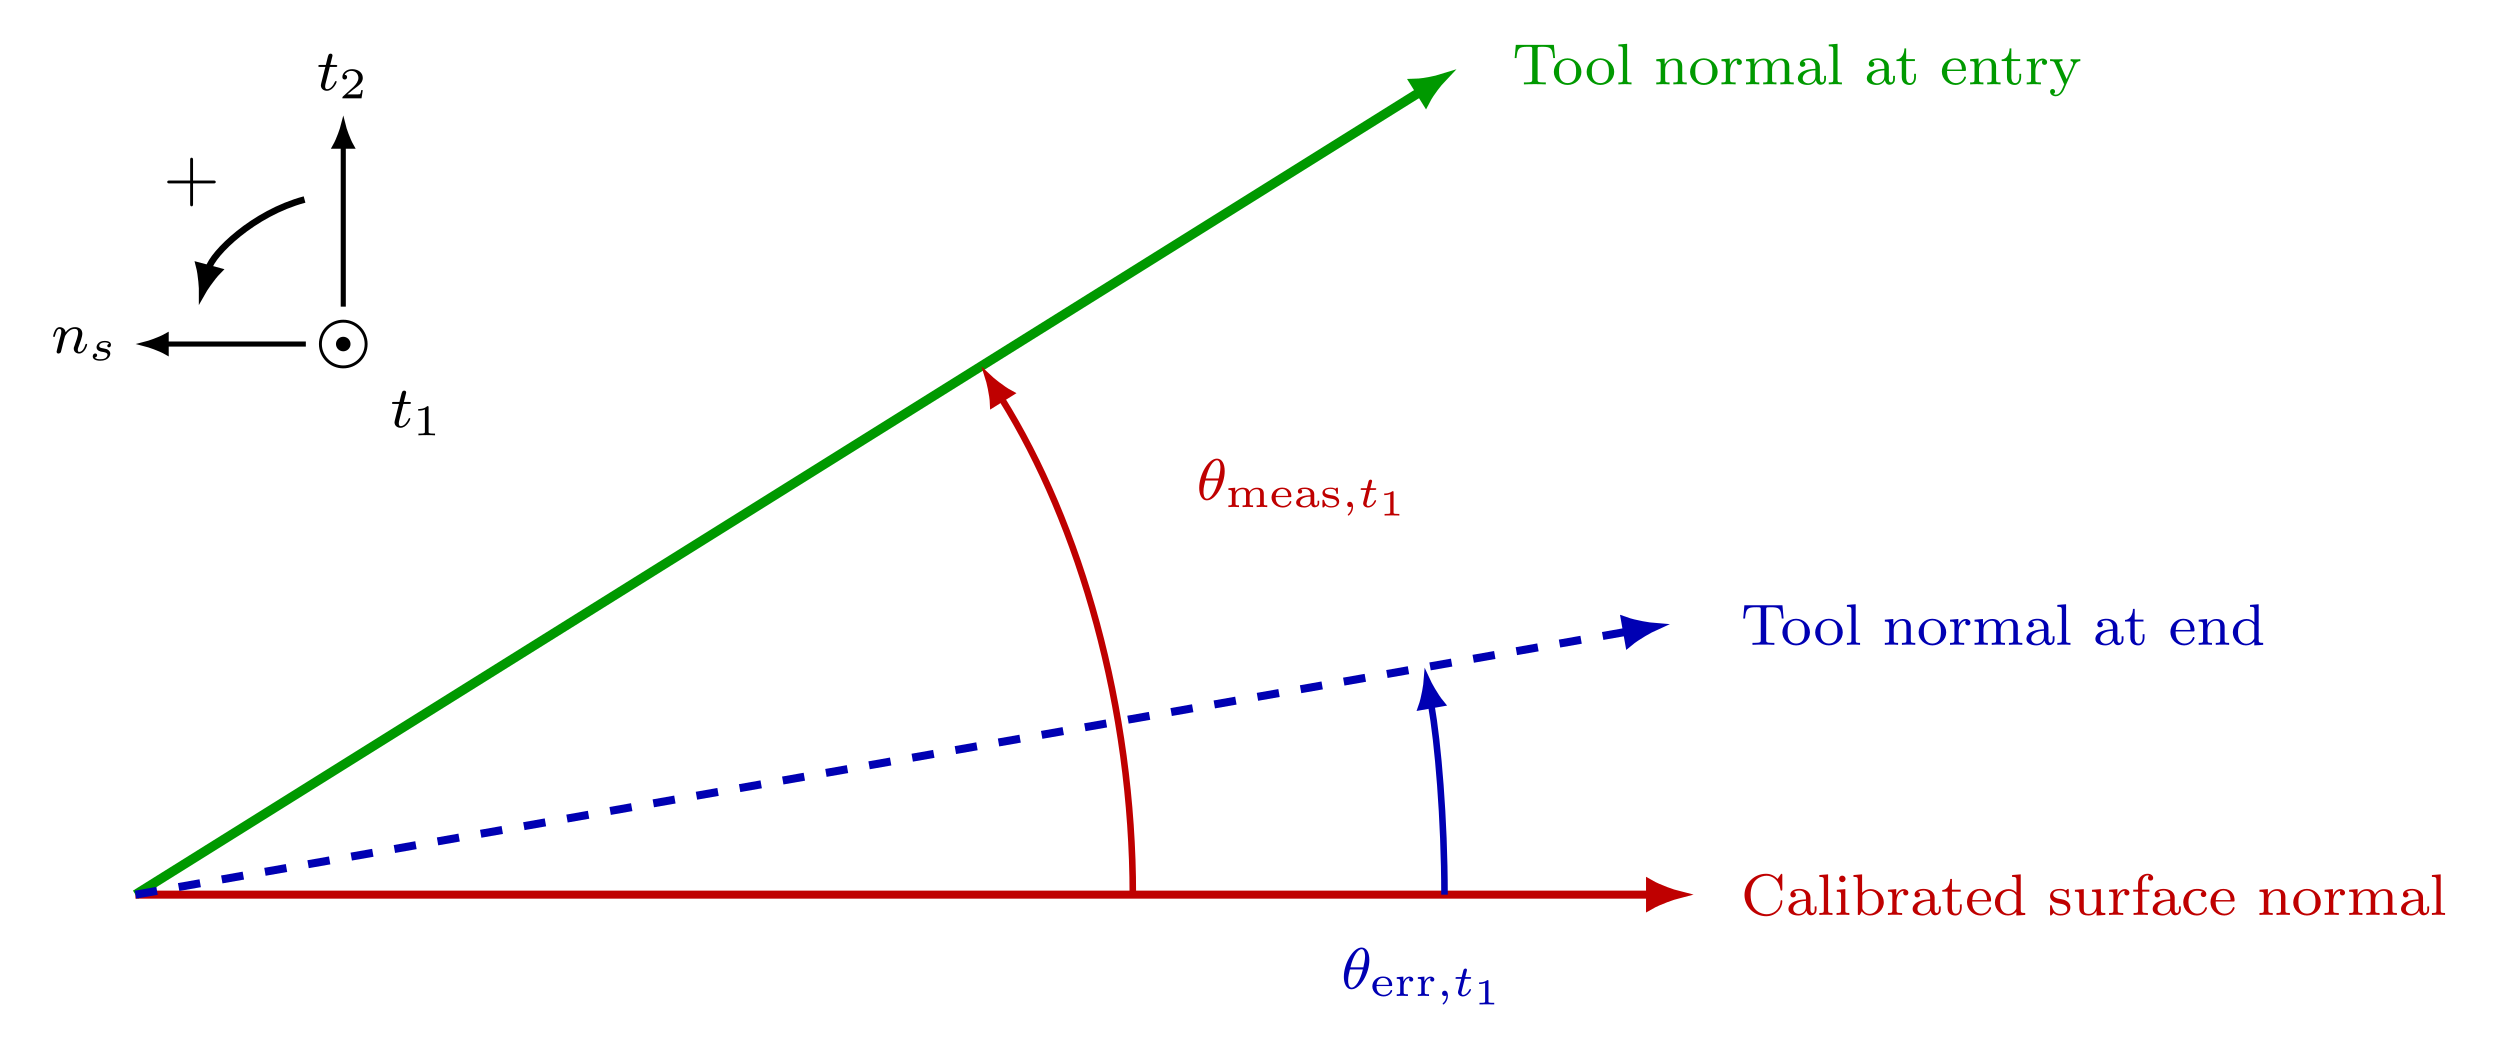
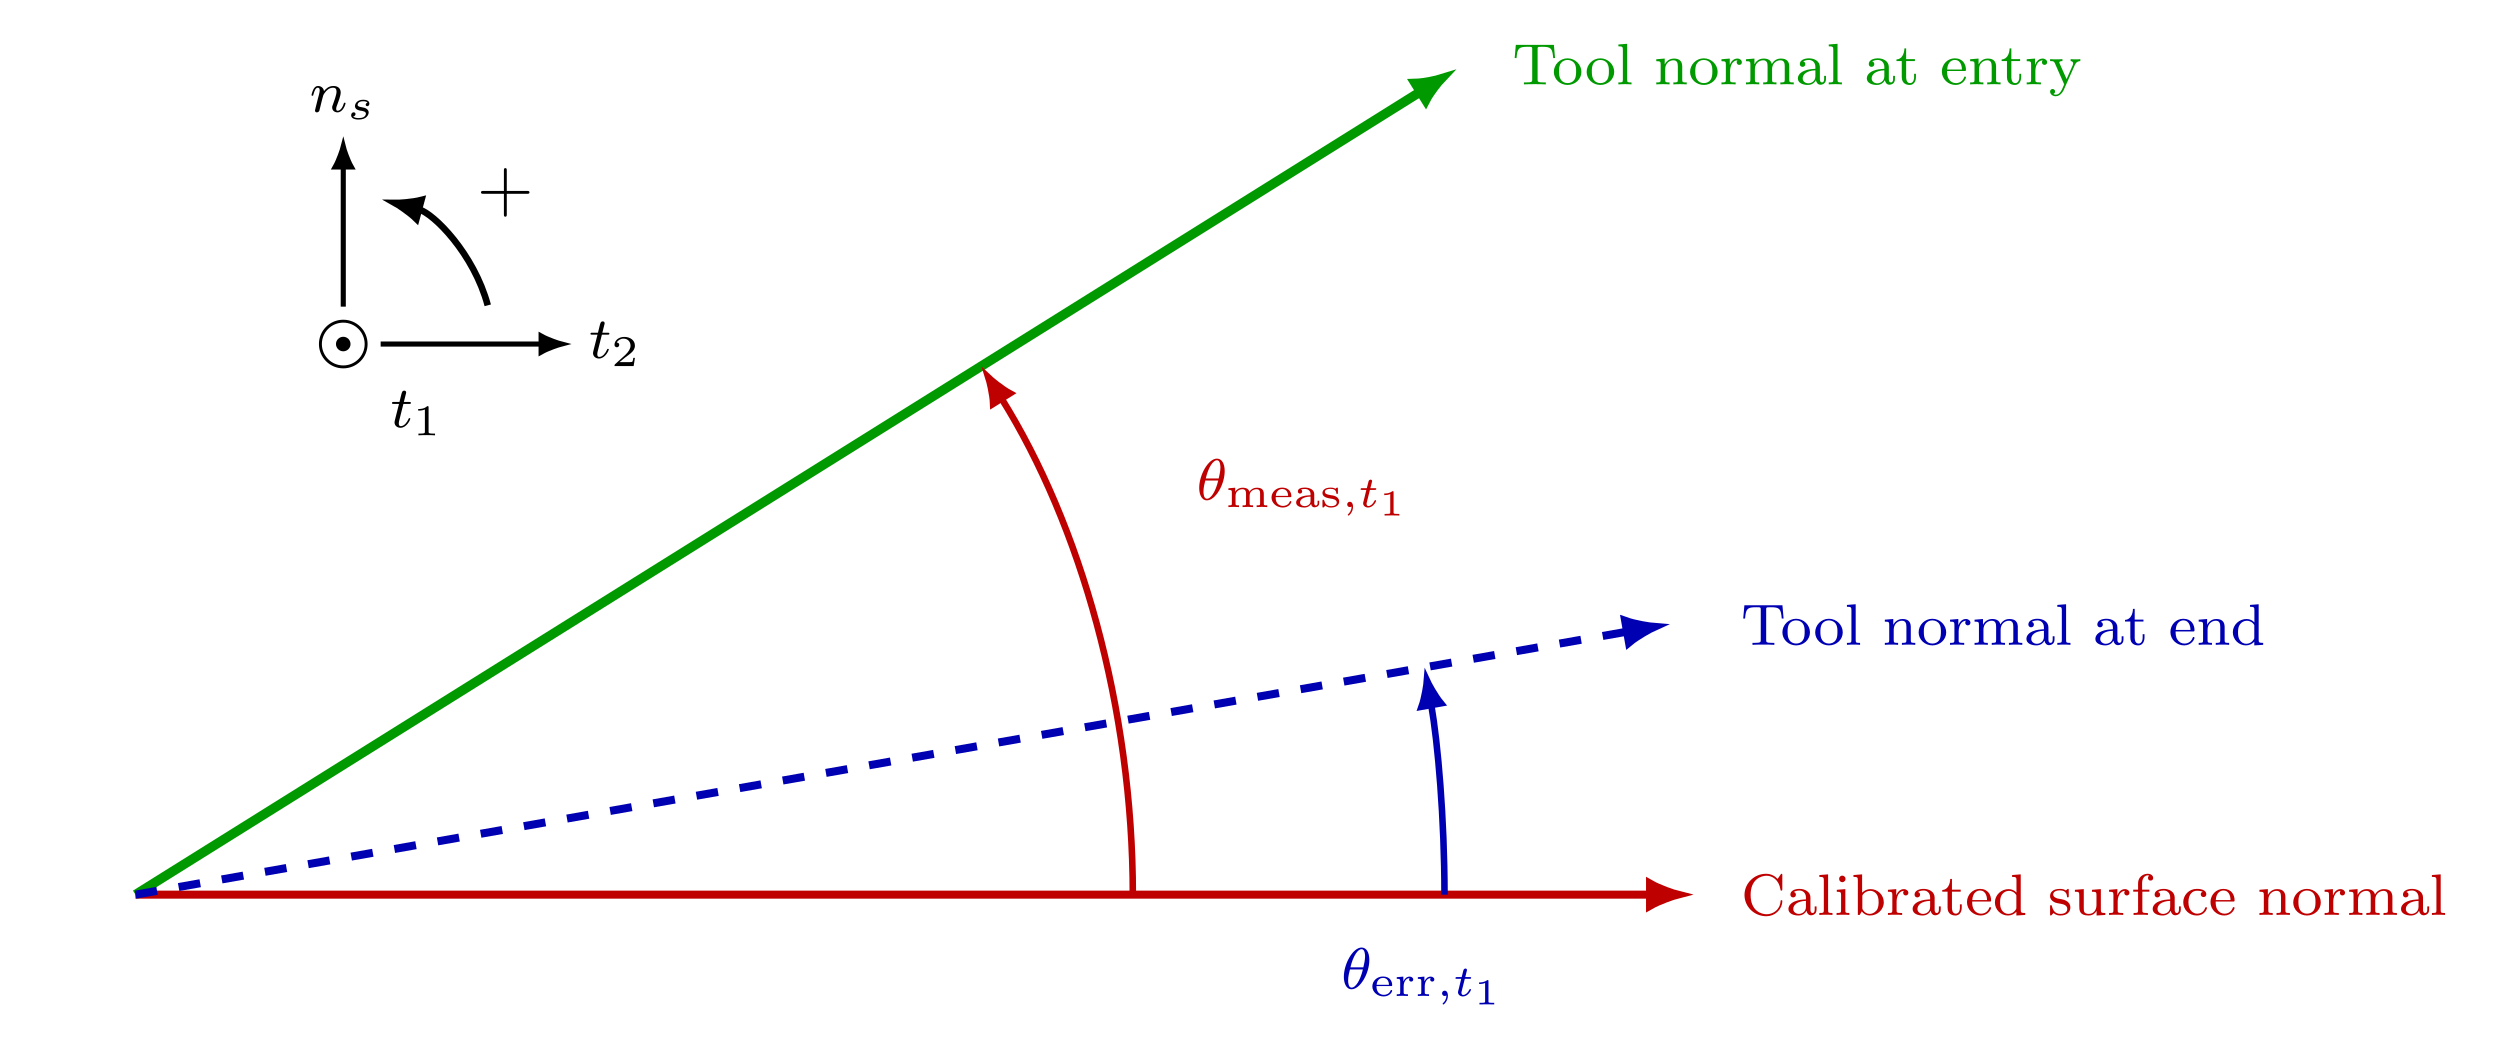
<svg xmlns="http://www.w3.org/2000/svg" xmlns:xlink="http://www.w3.org/1999/xlink" width="338.746" height="143.02" viewBox="0 0 338.746 143.02">
  <defs>
    <g>
      <g id="glyph-0-0">
        <path d="M 5.609 -5.359 L 0.453 -5.359 L 0.297 -3.562 L 0.547 -3.562 C 0.656 -4.891 0.844 -5.094 2.047 -5.094 C 2.203 -5.094 2.453 -5.094 2.516 -5.078 C 2.656 -5.047 2.672 -4.969 2.672 -4.766 L 2.672 -0.656 C 2.672 -0.375 2.672 -0.266 1.844 -0.266 L 1.547 -0.266 L 1.547 0 C 1.844 -0.031 2.688 -0.031 3.031 -0.031 C 3.375 -0.031 4.234 -0.031 4.516 0 L 4.516 -0.266 L 4.219 -0.266 C 3.406 -0.266 3.406 -0.375 3.406 -0.656 L 3.406 -4.766 C 3.406 -4.953 3.406 -5.047 3.562 -5.078 C 3.641 -5.094 3.859 -5.094 4.016 -5.094 C 5.234 -5.094 5.406 -4.891 5.516 -3.562 L 5.766 -3.562 Z M 5.609 -5.359 " />
      </g>
      <g id="glyph-0-1">
        <path d="M 3.969 -1.688 C 3.969 -2.672 3.141 -3.531 2.094 -3.531 C 1.047 -3.531 0.234 -2.672 0.234 -1.688 C 0.234 -0.703 1.078 0.078 2.094 0.078 C 3.125 0.078 3.969 -0.703 3.969 -1.688 Z M 2.094 -0.172 C 1.672 -0.172 1.344 -0.375 1.172 -0.656 C 0.969 -0.969 0.938 -1.359 0.938 -1.766 C 0.938 -2.062 0.938 -2.531 1.188 -2.875 C 1.391 -3.156 1.734 -3.312 2.094 -3.312 C 2.516 -3.312 2.859 -3.109 3.031 -2.844 C 3.25 -2.5 3.25 -2.078 3.25 -1.766 C 3.25 -1.391 3.234 -0.953 3.016 -0.625 C 2.797 -0.312 2.453 -0.172 2.094 -0.172 Z M 2.094 -0.172 " />
      </g>
      <g id="glyph-0-2">
        <path d="M 1.516 -5.5 L 0.328 -5.406 L 0.328 -5.156 C 0.875 -5.156 0.938 -5.094 0.938 -4.703 L 0.938 -0.625 C 0.938 -0.266 0.844 -0.266 0.328 -0.266 L 0.328 0 C 0.641 -0.031 1.078 -0.031 1.219 -0.031 C 1.375 -0.031 1.812 -0.031 2.109 0 L 2.109 -0.266 C 1.609 -0.266 1.516 -0.266 1.516 -0.625 Z M 1.516 -5.5 " />
      </g>
      <g id="glyph-0-3">
        <path d="M 3.844 -2.406 C 3.844 -3.062 3.547 -3.5 2.719 -3.5 C 1.938 -3.5 1.578 -2.922 1.484 -2.734 L 1.469 -2.734 L 1.469 -3.5 L 0.328 -3.406 L 0.328 -3.141 C 0.859 -3.141 0.922 -3.094 0.922 -2.703 L 0.922 -0.625 C 0.922 -0.266 0.828 -0.266 0.328 -0.266 L 0.328 0 C 0.672 -0.031 1.016 -0.031 1.234 -0.031 C 1.453 -0.031 1.797 -0.031 2.125 0 L 2.125 -0.266 C 1.625 -0.266 1.531 -0.266 1.531 -0.625 L 1.531 -2.047 C 1.531 -2.891 2.156 -3.266 2.641 -3.266 C 3.125 -3.266 3.25 -2.938 3.25 -2.438 L 3.25 -0.625 C 3.25 -0.266 3.156 -0.266 2.641 -0.266 L 2.641 0 C 2.984 -0.031 3.328 -0.031 3.547 -0.031 C 3.781 -0.031 4.109 -0.031 4.453 0 L 4.453 -0.266 C 3.938 -0.266 3.844 -0.266 3.844 -0.625 Z M 3.844 -2.406 " />
      </g>
      <g id="glyph-0-4">
        <path d="M 1.453 -1.812 C 1.453 -2.406 1.703 -3.25 2.469 -3.266 C 2.422 -3.234 2.344 -3.172 2.344 -3 C 2.344 -2.75 2.531 -2.641 2.688 -2.641 C 2.875 -2.641 3.047 -2.766 3.047 -3 C 3.047 -3.266 2.781 -3.5 2.438 -3.5 C 1.922 -3.5 1.578 -3.109 1.406 -2.656 L 1.406 -3.5 L 0.281 -3.406 L 0.281 -3.141 C 0.812 -3.141 0.875 -3.094 0.875 -2.703 L 0.875 -0.625 C 0.875 -0.266 0.781 -0.266 0.281 -0.266 L 0.281 0 C 0.594 -0.031 1.016 -0.031 1.219 -0.031 C 1.672 -0.031 1.688 -0.031 2.203 0 L 2.203 -0.266 L 2.047 -0.266 C 1.469 -0.266 1.453 -0.344 1.453 -0.641 Z M 1.453 -1.812 " />
      </g>
      <g id="glyph-0-5">
        <path d="M 6.188 -2.406 C 6.188 -3.047 5.906 -3.5 5.047 -3.5 C 4.312 -3.5 3.953 -3 3.828 -2.766 C 3.688 -3.328 3.234 -3.5 2.719 -3.5 C 1.953 -3.5 1.578 -2.953 1.484 -2.734 L 1.469 -2.734 L 1.469 -3.5 L 0.328 -3.406 L 0.328 -3.141 C 0.859 -3.141 0.922 -3.094 0.922 -2.703 L 0.922 -0.625 C 0.922 -0.266 0.828 -0.266 0.328 -0.266 L 0.328 0 C 0.672 -0.031 1.016 -0.031 1.234 -0.031 C 1.453 -0.031 1.797 -0.031 2.125 0 L 2.125 -0.266 C 1.625 -0.266 1.531 -0.266 1.531 -0.625 L 1.531 -2.047 C 1.531 -2.891 2.156 -3.266 2.656 -3.266 C 3.172 -3.266 3.25 -2.875 3.25 -2.438 L 3.25 -0.625 C 3.25 -0.266 3.156 -0.266 2.656 -0.266 L 2.656 0 C 3 -0.031 3.344 -0.031 3.562 -0.031 C 3.781 -0.031 4.125 -0.031 4.453 0 L 4.453 -0.266 C 3.953 -0.266 3.859 -0.266 3.859 -0.625 L 3.859 -2.047 C 3.859 -2.891 4.484 -3.266 4.984 -3.266 C 5.5 -3.266 5.578 -2.875 5.578 -2.438 L 5.578 -0.625 C 5.578 -0.266 5.484 -0.266 4.984 -0.266 L 4.984 0 C 5.328 -0.031 5.672 -0.031 5.891 -0.031 C 6.109 -0.031 6.453 -0.031 6.797 0 L 6.797 -0.266 C 6.281 -0.266 6.188 -0.266 6.188 -0.625 Z M 6.188 -2.406 " />
      </g>
      <g id="glyph-0-6">
        <path d="M 3.328 -2.359 C 3.328 -3.141 2.578 -3.531 1.859 -3.531 C 1.203 -3.531 0.609 -3.281 0.609 -2.75 C 0.609 -2.516 0.781 -2.375 0.984 -2.375 C 1.203 -2.375 1.359 -2.531 1.359 -2.75 C 1.359 -2.938 1.234 -3.078 1.062 -3.109 C 1.359 -3.312 1.781 -3.312 1.844 -3.312 C 2.281 -3.312 2.719 -3 2.719 -2.359 L 2.719 -2.109 C 2.266 -2.078 1.734 -2.062 1.188 -1.828 C 0.484 -1.531 0.344 -1.062 0.344 -0.812 C 0.344 -0.125 1.156 0.078 1.688 0.078 C 2.281 0.078 2.625 -0.25 2.797 -0.562 C 2.844 -0.266 3.047 0.047 3.406 0.047 C 3.484 0.047 4.156 0.016 4.156 -0.719 L 4.156 -1.156 L 3.906 -1.156 L 3.906 -0.719 C 3.906 -0.391 3.781 -0.266 3.625 -0.266 C 3.328 -0.266 3.328 -0.625 3.328 -0.719 Z M 2.719 -1.109 C 2.719 -0.344 2.078 -0.141 1.766 -0.141 C 1.344 -0.141 1 -0.422 1 -0.797 C 1 -1.328 1.484 -1.859 2.719 -1.906 Z M 2.719 -1.109 " />
      </g>
      <g id="glyph-0-7">
        <path d="M 1.469 -3.156 L 2.656 -3.156 L 2.656 -3.422 L 1.469 -3.422 L 1.469 -4.875 L 1.234 -4.875 C 1.219 -4.156 0.891 -3.406 0.156 -3.375 L 0.156 -3.156 L 0.875 -3.156 L 0.875 -0.984 C 0.875 -0.062 1.578 0.078 1.953 0.078 C 2.484 0.078 2.797 -0.391 2.797 -0.984 L 2.797 -1.438 L 2.547 -1.438 L 2.547 -1 C 2.547 -0.453 2.312 -0.172 2 -0.172 C 1.469 -0.172 1.469 -0.844 1.469 -0.969 Z M 1.469 -3.156 " />
      </g>
      <g id="glyph-0-8">
        <path d="M 3.266 -1.812 C 3.453 -1.812 3.5 -1.812 3.5 -1.984 C 3.5 -2.688 3.109 -3.531 1.984 -3.531 C 1 -3.531 0.234 -2.719 0.234 -1.734 C 0.234 -0.719 1.094 0.078 2.094 0.078 C 3.094 0.078 3.5 -0.766 3.5 -0.953 C 3.5 -0.984 3.469 -1.062 3.359 -1.062 C 3.281 -1.062 3.266 -1 3.25 -0.953 C 2.969 -0.188 2.281 -0.172 2.141 -0.172 C 1.781 -0.172 1.422 -0.328 1.188 -0.703 C 0.938 -1.062 0.938 -1.562 0.938 -1.812 Z M 0.953 -2.016 C 1.016 -3.125 1.688 -3.312 1.984 -3.312 C 2.922 -3.312 2.953 -2.188 2.953 -2.016 Z M 0.953 -2.016 " />
      </g>
      <g id="glyph-0-9">
        <path d="M 3.516 -2.609 C 3.703 -3.062 4 -3.141 4.266 -3.156 L 4.266 -3.422 C 3.984 -3.391 3.969 -3.391 3.641 -3.391 C 3.609 -3.391 3.188 -3.391 2.953 -3.422 L 2.953 -3.156 C 3.188 -3.141 3.297 -3.016 3.297 -2.828 C 3.297 -2.781 3.281 -2.719 3.25 -2.625 L 2.406 -0.719 L 1.484 -2.781 C 1.422 -2.906 1.422 -2.922 1.422 -2.953 C 1.422 -3.141 1.672 -3.156 1.844 -3.156 L 1.844 -3.422 C 1.484 -3.391 1.156 -3.391 0.969 -3.391 C 0.812 -3.391 0.422 -3.391 0.172 -3.422 L 0.172 -3.156 C 0.594 -3.156 0.703 -3.141 0.828 -2.844 L 2.078 0 C 1.734 0.844 1.484 1.391 0.938 1.391 C 0.734 1.391 0.609 1.297 0.609 1.297 C 0.672 1.281 0.844 1.203 0.844 0.969 C 0.844 0.75 0.688 0.625 0.5 0.625 C 0.344 0.625 0.172 0.734 0.172 0.969 C 0.172 1.328 0.5 1.609 0.938 1.609 C 1.641 1.609 2.016 0.766 2.047 0.688 Z M 3.516 -2.609 " />
      </g>
      <g id="glyph-0-10">
        <path d="M 2.609 -5.406 L 2.609 -5.156 C 3.141 -5.156 3.203 -5.094 3.203 -4.703 L 3.203 -3.031 C 2.938 -3.328 2.562 -3.5 2.141 -3.5 C 1.156 -3.5 0.281 -2.719 0.281 -1.703 C 0.281 -0.734 1.062 0.078 2.062 0.078 C 2.531 0.078 2.922 -0.141 3.188 -0.422 L 3.188 0.078 L 4.391 0 L 4.391 -0.266 C 3.844 -0.266 3.781 -0.312 3.781 -0.703 L 3.781 -5.5 Z M 3.188 -0.984 C 3.188 -0.844 3.188 -0.812 3.062 -0.656 C 2.844 -0.328 2.484 -0.141 2.109 -0.141 C 1.75 -0.141 1.422 -0.328 1.234 -0.625 C 1.016 -0.938 0.984 -1.328 0.984 -1.688 C 0.984 -2.156 1.047 -2.484 1.234 -2.75 C 1.422 -3.047 1.781 -3.266 2.188 -3.266 C 2.562 -3.266 2.953 -3.078 3.188 -2.672 Z M 3.188 -0.984 " />
      </g>
      <g id="glyph-0-11">
        <path d="M 5.594 -5.375 C 5.594 -5.5 5.594 -5.578 5.5 -5.578 C 5.438 -5.578 5.438 -5.562 5.359 -5.469 L 4.953 -4.875 C 4.672 -5.188 4.156 -5.578 3.391 -5.578 C 1.797 -5.578 0.469 -4.297 0.469 -2.703 C 0.469 -1.109 1.797 0.172 3.406 0.172 C 4.734 0.172 5.594 -0.891 5.594 -1.859 C 5.594 -1.938 5.594 -2 5.469 -2 C 5.391 -2 5.359 -1.969 5.359 -1.891 C 5.297 -0.672 4.312 -0.094 3.469 -0.094 C 2.797 -0.094 1.297 -0.5 1.297 -2.703 C 1.297 -4.844 2.719 -5.312 3.469 -5.312 C 4.219 -5.312 5.141 -4.781 5.344 -3.422 C 5.344 -3.359 5.359 -3.297 5.469 -3.297 C 5.594 -3.297 5.594 -3.359 5.594 -3.516 Z M 5.594 -5.375 " />
      </g>
      <g id="glyph-0-12">
        <path d="M 1.547 -4.875 C 1.547 -5.109 1.359 -5.328 1.094 -5.328 C 0.875 -5.328 0.672 -5.141 0.672 -4.891 C 0.672 -4.609 0.891 -4.438 1.094 -4.438 C 1.375 -4.438 1.547 -4.672 1.547 -4.875 Z M 0.359 -3.406 L 0.359 -3.141 C 0.859 -3.141 0.938 -3.094 0.938 -2.703 L 0.938 -0.625 C 0.938 -0.266 0.844 -0.266 0.328 -0.266 L 0.328 0 C 0.641 -0.031 1.078 -0.031 1.203 -0.031 C 1.312 -0.031 1.781 -0.031 2.062 0 L 2.062 -0.266 C 1.547 -0.266 1.516 -0.297 1.516 -0.609 L 1.516 -3.5 Z M 0.359 -3.406 " />
      </g>
      <g id="glyph-0-13">
        <path d="M 1.453 -5.5 L 0.281 -5.406 L 0.281 -5.156 C 0.812 -5.156 0.875 -5.094 0.875 -4.703 L 0.875 0 L 1.125 0 L 1.406 -0.484 C 1.594 -0.219 1.969 0.078 2.516 0.078 C 3.516 0.078 4.391 -0.703 4.391 -1.719 C 4.391 -2.703 3.578 -3.5 2.609 -3.5 C 1.984 -3.5 1.594 -3.156 1.453 -3.016 Z M 1.484 -2.5 C 1.484 -2.656 1.484 -2.672 1.594 -2.812 C 1.828 -3.109 2.203 -3.266 2.562 -3.266 C 2.969 -3.266 3.281 -3.031 3.438 -2.781 C 3.578 -2.578 3.688 -2.297 3.688 -1.719 C 3.688 -1.531 3.688 -0.969 3.406 -0.609 C 3.109 -0.25 2.734 -0.141 2.484 -0.141 C 2.094 -0.141 1.781 -0.344 1.578 -0.656 C 1.484 -0.797 1.484 -0.812 1.484 -0.953 Z M 1.484 -2.5 " />
      </g>
      <g id="glyph-0-14">
        <path d="M 2.812 -3.328 C 2.812 -3.453 2.812 -3.531 2.719 -3.531 C 2.672 -3.531 2.656 -3.531 2.531 -3.406 C 2.516 -3.406 2.438 -3.328 2.422 -3.328 C 2.406 -3.328 2.391 -3.328 2.344 -3.359 C 2.219 -3.453 1.984 -3.531 1.625 -3.531 C 0.516 -3.531 0.281 -2.938 0.281 -2.547 C 0.281 -2.156 0.578 -1.922 0.594 -1.906 C 0.906 -1.656 1.094 -1.625 1.625 -1.531 C 2 -1.469 2.609 -1.359 2.609 -0.812 C 2.609 -0.5 2.406 -0.141 1.672 -0.141 C 0.875 -0.141 0.641 -0.766 0.531 -1.188 C 0.5 -1.281 0.5 -1.328 0.406 -1.328 C 0.281 -1.328 0.281 -1.266 0.281 -1.109 L 0.281 -0.125 C 0.281 0 0.281 0.078 0.375 0.078 C 0.422 0.078 0.438 0.078 0.578 -0.078 C 0.625 -0.125 0.703 -0.219 0.75 -0.266 C 1.094 0.062 1.469 0.078 1.672 0.078 C 2.688 0.078 3.031 -0.5 3.031 -1.016 C 3.031 -1.406 2.797 -1.953 1.859 -2.125 C 1.797 -2.141 1.359 -2.219 1.328 -2.219 C 1.078 -2.281 0.703 -2.453 0.703 -2.766 C 0.703 -3 0.875 -3.328 1.625 -3.328 C 2.516 -3.328 2.562 -2.688 2.578 -2.469 C 2.578 -2.406 2.641 -2.375 2.688 -2.375 C 2.812 -2.375 2.812 -2.438 2.812 -2.578 Z M 2.812 -3.328 " />
      </g>
      <g id="glyph-0-15">
        <path d="M 2.641 -3.406 L 2.641 -3.141 C 3.188 -3.141 3.25 -3.094 3.25 -2.703 L 3.25 -1.328 C 3.25 -0.641 2.844 -0.141 2.234 -0.141 C 1.562 -0.141 1.531 -0.484 1.531 -0.875 L 1.531 -3.5 L 0.328 -3.406 L 0.328 -3.141 C 0.922 -3.141 0.922 -3.125 0.922 -2.422 L 0.922 -1.234 C 0.922 -0.656 0.922 0.078 2.188 0.078 C 2.938 0.078 3.219 -0.484 3.266 -0.562 L 3.266 0.078 L 4.453 0 L 4.453 -0.266 C 3.906 -0.266 3.844 -0.312 3.844 -0.703 L 3.844 -3.5 Z M 2.641 -3.406 " />
      </g>
      <g id="glyph-0-16">
        <path d="M 1.516 -3.156 L 2.469 -3.156 L 2.469 -3.422 L 1.484 -3.422 L 1.484 -4.312 C 1.484 -5 1.875 -5.359 2.219 -5.359 C 2.359 -5.359 2.422 -5.328 2.453 -5.312 C 2.312 -5.25 2.281 -5.109 2.281 -5 C 2.281 -4.797 2.422 -4.656 2.625 -4.656 C 2.844 -4.656 2.984 -4.797 2.984 -5 C 2.984 -5.344 2.656 -5.578 2.234 -5.578 C 1.641 -5.578 0.938 -5.156 0.938 -4.297 L 0.938 -3.422 L 0.281 -3.422 L 0.281 -3.156 L 0.938 -3.156 L 0.938 -0.625 C 0.938 -0.266 0.844 -0.266 0.328 -0.266 L 0.328 0 C 0.641 -0.031 1.078 -0.031 1.266 -0.031 C 1.734 -0.031 1.75 -0.031 2.266 0 L 2.266 -0.266 L 2.109 -0.266 C 1.531 -0.266 1.516 -0.344 1.516 -0.641 Z M 1.516 -3.156 " />
      </g>
      <g id="glyph-0-17">
        <path d="M 2.922 -3.141 C 2.688 -3.078 2.656 -2.891 2.656 -2.797 C 2.656 -2.578 2.812 -2.422 3.031 -2.422 C 3.234 -2.422 3.406 -2.562 3.406 -2.797 C 3.406 -3.297 2.875 -3.531 2.125 -3.531 C 1.016 -3.531 0.281 -2.656 0.281 -1.719 C 0.281 -0.703 1.094 0.078 2.094 0.078 C 3.219 0.078 3.5 -0.859 3.5 -0.953 C 3.5 -1.047 3.391 -1.047 3.359 -1.047 C 3.312 -1.047 3.266 -1.031 3.25 -0.953 C 3.188 -0.797 2.969 -0.172 2.172 -0.172 C 1.688 -0.172 0.984 -0.547 0.984 -1.719 C 0.984 -2.859 1.562 -3.281 2.141 -3.281 C 2.219 -3.281 2.641 -3.281 2.922 -3.141 Z M 2.922 -3.141 " />
      </g>
      <g id="glyph-1-0">
        <path d="M 3.797 -3.891 C 3.797 -4.875 3.422 -5.578 2.75 -5.578 C 1.578 -5.578 0.344 -3.375 0.344 -1.609 C 0.344 -0.844 0.609 0.078 1.391 0.078 C 2.547 0.078 3.797 -2.062 3.797 -3.891 Z M 1.234 -2.891 C 1.609 -4.484 2.25 -5.359 2.75 -5.359 C 3.219 -5.359 3.219 -4.5 3.219 -4.359 C 3.219 -3.906 3.078 -3.266 2.984 -2.891 Z M 2.922 -2.609 C 2.547 -1.016 1.891 -0.141 1.406 -0.141 C 0.969 -0.141 0.922 -0.781 0.922 -1.141 C 0.922 -1.641 1.078 -2.281 1.172 -2.609 Z M 2.922 -2.609 " />
      </g>
      <g id="glyph-1-1">
        <path d="M 1.578 -1.297 C 1.609 -1.422 1.688 -1.719 1.719 -1.844 C 1.828 -2.266 1.828 -2.281 2 -2.531 C 2.266 -2.922 2.641 -3.266 3.172 -3.266 C 3.453 -3.266 3.625 -3.109 3.625 -2.734 C 3.625 -2.297 3.281 -1.391 3.141 -1 C 3.031 -0.75 3.031 -0.703 3.031 -0.594 C 3.031 -0.141 3.406 0.078 3.75 0.078 C 4.516 0.078 4.844 -1.031 4.844 -1.141 C 4.844 -1.219 4.781 -1.234 4.734 -1.234 C 4.641 -1.234 4.625 -1.188 4.594 -1.094 C 4.406 -0.453 4.078 -0.141 3.766 -0.141 C 3.641 -0.141 3.578 -0.219 3.578 -0.406 C 3.578 -0.594 3.641 -0.766 3.719 -0.953 C 3.844 -1.266 4.188 -2.172 4.188 -2.609 C 4.188 -3.203 3.781 -3.5 3.203 -3.5 C 2.562 -3.5 2.156 -3.109 1.922 -2.797 C 1.875 -3.234 1.516 -3.5 1.109 -3.5 C 0.828 -3.5 0.641 -3.312 0.5 -3.062 C 0.312 -2.688 0.234 -2.297 0.234 -2.281 C 0.234 -2.203 0.297 -2.172 0.359 -2.172 C 0.453 -2.172 0.469 -2.203 0.516 -2.422 C 0.625 -2.797 0.766 -3.266 1.094 -3.266 C 1.297 -3.266 1.344 -3.078 1.344 -2.906 C 1.344 -2.75 1.312 -2.609 1.25 -2.344 C 1.234 -2.281 1.109 -1.812 1.078 -1.703 L 0.781 -0.516 C 0.75 -0.391 0.703 -0.203 0.703 -0.172 C 0.703 0.016 0.859 0.078 0.953 0.078 C 1.094 0.078 1.219 -0.016 1.281 -0.109 C 1.297 -0.156 1.359 -0.422 1.406 -0.594 Z M 1.578 -1.297 " />
      </g>
      <g id="glyph-1-2">
        <path d="M 1.75 -3.156 L 2.531 -3.156 C 2.672 -3.156 2.766 -3.156 2.766 -3.297 C 2.766 -3.422 2.672 -3.422 2.531 -3.422 L 1.812 -3.422 L 2.094 -4.547 C 2.125 -4.656 2.125 -4.703 2.125 -4.703 C 2.125 -4.875 2 -4.953 1.875 -4.953 C 1.594 -4.953 1.547 -4.734 1.453 -4.375 L 1.219 -3.422 L 0.453 -3.422 C 0.297 -3.422 0.203 -3.422 0.203 -3.266 C 0.203 -3.156 0.297 -3.156 0.438 -3.156 L 1.156 -3.156 L 0.672 -1.25 C 0.625 -1.047 0.547 -0.781 0.547 -0.672 C 0.547 -0.188 0.938 0.078 1.359 0.078 C 2.203 0.078 2.688 -1.031 2.688 -1.141 C 2.688 -1.219 2.625 -1.234 2.578 -1.234 C 2.484 -1.234 2.484 -1.203 2.422 -1.078 C 2.266 -0.703 1.875 -0.141 1.391 -0.141 C 1.219 -0.141 1.125 -0.25 1.125 -0.516 C 1.125 -0.672 1.156 -0.75 1.172 -0.859 Z M 1.75 -3.156 " />
      </g>
      <g id="glyph-2-0">
        <path d="M 5.172 -1.797 C 5.172 -2.406 4.812 -2.625 4.234 -2.625 C 3.688 -2.625 3.359 -2.297 3.219 -2.078 C 3.094 -2.625 2.484 -2.625 2.312 -2.625 C 1.781 -2.625 1.438 -2.328 1.297 -2.078 L 1.297 -2.625 L 0.375 -2.547 L 0.375 -2.328 C 0.797 -2.328 0.844 -2.281 0.844 -1.984 L 0.844 -0.484 C 0.844 -0.234 0.781 -0.234 0.375 -0.234 L 0.375 0 C 0.422 0 0.812 -0.031 1.094 -0.031 C 1.359 -0.031 1.75 0 1.812 0 L 1.812 -0.234 C 1.391 -0.234 1.344 -0.234 1.344 -0.484 L 1.344 -1.531 C 1.344 -2.188 1.906 -2.422 2.266 -2.422 C 2.672 -2.422 2.766 -2.172 2.766 -1.812 L 2.766 -0.484 C 2.766 -0.234 2.703 -0.234 2.297 -0.234 L 2.297 0 C 2.328 0 2.734 -0.031 3 -0.031 C 3.266 -0.031 3.656 0 3.719 0 L 3.719 -0.234 C 3.312 -0.234 3.25 -0.234 3.25 -0.484 L 3.25 -1.531 C 3.25 -2.188 3.812 -2.422 4.188 -2.422 C 4.594 -2.422 4.672 -2.172 4.672 -1.812 L 4.672 -0.484 C 4.672 -0.234 4.625 -0.234 4.203 -0.234 L 4.203 0 C 4.25 0 4.656 -0.031 4.922 -0.031 C 5.188 -0.031 5.578 0 5.641 0 L 5.641 -0.234 C 5.234 -0.234 5.172 -0.234 5.172 -0.484 Z M 5.172 -1.797 " />
      </g>
      <g id="glyph-2-1">
        <path d="M 2.781 -1.344 C 2.922 -1.344 2.969 -1.344 2.969 -1.484 C 2.969 -1.938 2.703 -2.641 1.719 -2.641 C 0.891 -2.641 0.281 -2.016 0.281 -1.297 C 0.281 -0.547 0.969 0.062 1.812 0.062 C 2.656 0.062 2.969 -0.578 2.969 -0.719 C 2.969 -0.75 2.953 -0.812 2.844 -0.812 C 2.766 -0.812 2.766 -0.766 2.734 -0.703 C 2.562 -0.266 2.109 -0.156 1.844 -0.156 C 1.516 -0.156 1.234 -0.297 1.062 -0.516 C 0.844 -0.797 0.844 -1.188 0.844 -1.344 Z M 0.859 -1.516 C 0.922 -2.312 1.469 -2.453 1.719 -2.453 C 2.484 -2.453 2.531 -1.688 2.531 -1.516 Z M 0.859 -1.516 " />
      </g>
      <g id="glyph-2-2">
        <path d="M 2.828 -1.766 C 2.828 -2.328 2.25 -2.641 1.594 -2.641 C 1.312 -2.641 0.609 -2.625 0.609 -2.125 C 0.609 -1.953 0.719 -1.828 0.891 -1.828 C 1.062 -1.828 1.188 -1.953 1.188 -2.109 C 1.188 -2.219 1.141 -2.328 1.031 -2.375 C 1.219 -2.453 1.516 -2.453 1.578 -2.453 C 2 -2.453 2.328 -2.203 2.328 -1.75 L 2.328 -1.609 C 2.047 -1.594 1.578 -1.578 1.141 -1.422 C 0.75 -1.281 0.375 -1.016 0.375 -0.625 C 0.375 -0.094 1.016 0.062 1.469 0.062 C 1.969 0.062 2.266 -0.188 2.406 -0.422 C 2.438 -0.109 2.641 0.031 2.844 0.031 C 2.875 0.031 3.5 0.031 3.5 -0.531 L 3.5 -0.859 L 3.281 -0.859 L 3.281 -0.547 C 3.281 -0.484 3.281 -0.219 3.047 -0.219 C 2.828 -0.219 2.828 -0.484 2.828 -0.547 Z M 2.328 -0.844 C 2.328 -0.219 1.719 -0.125 1.531 -0.125 C 1.203 -0.125 0.906 -0.328 0.906 -0.625 C 0.906 -0.953 1.219 -1.391 2.328 -1.422 Z M 2.328 -0.844 " />
      </g>
      <g id="glyph-2-3">
        <path d="M 2.406 -2.484 C 2.406 -2.578 2.406 -2.641 2.312 -2.641 C 2.281 -2.641 2.266 -2.641 2.172 -2.578 C 2.172 -2.562 2.156 -2.562 2.078 -2.484 C 1.844 -2.641 1.547 -2.641 1.422 -2.641 C 0.5 -2.641 0.312 -2.172 0.312 -1.906 C 0.312 -1.328 1.016 -1.219 1.469 -1.141 C 1.734 -1.109 2.25 -1.016 2.25 -0.625 C 2.25 -0.391 2.078 -0.125 1.469 -0.125 C 0.891 -0.125 0.656 -0.469 0.547 -0.906 C 0.516 -0.969 0.516 -1 0.422 -1 C 0.312 -1 0.312 -0.938 0.312 -0.828 L 0.312 -0.109 C 0.312 0 0.312 0.062 0.406 0.062 C 0.453 0.062 0.453 0.047 0.562 -0.047 L 0.703 -0.203 C 0.984 0.062 1.344 0.062 1.469 0.062 C 2.344 0.062 2.578 -0.422 2.578 -0.766 C 2.578 -1 2.453 -1.188 2.328 -1.297 C 2.078 -1.516 1.844 -1.562 1.484 -1.609 C 1.047 -1.688 0.641 -1.75 0.641 -2.062 C 0.641 -2.234 0.797 -2.469 1.422 -2.469 C 1.828 -2.469 2.156 -2.328 2.188 -1.906 C 2.188 -1.828 2.203 -1.781 2.297 -1.781 C 2.406 -1.781 2.406 -1.828 2.406 -1.938 Z M 2.406 -2.484 " />
      </g>
      <g id="glyph-2-4">
        <path d="M 1.281 -1.328 C 1.281 -1.875 1.562 -2.422 2.094 -2.422 C 2.047 -2.375 2.016 -2.297 2.016 -2.234 C 2.016 -2.062 2.141 -1.953 2.297 -1.953 C 2.453 -1.953 2.578 -2.062 2.578 -2.234 C 2.578 -2.469 2.344 -2.625 2.094 -2.625 C 1.734 -2.625 1.438 -2.406 1.25 -2 L 1.234 -2 L 1.234 -2.625 L 0.344 -2.547 L 0.344 -2.328 C 0.766 -2.328 0.812 -2.281 0.812 -1.984 L 0.812 -0.484 C 0.812 -0.234 0.75 -0.234 0.344 -0.234 L 0.344 0 C 0.5 -0.016 0.938 -0.031 1.062 -0.031 C 1.375 -0.031 1.781 0 1.859 0 L 1.859 -0.234 L 1.734 -0.234 C 1.281 -0.234 1.281 -0.297 1.281 -0.5 Z M 1.281 -1.328 " />
      </g>
      <g id="glyph-2-5">
        <path d="M 3.188 -1.109 L 2.969 -1.109 C 2.969 -1.031 2.906 -0.641 2.812 -0.562 C 2.766 -0.531 2.297 -0.531 2.203 -0.531 L 1.094 -0.531 L 1.859 -1.156 C 2.062 -1.312 2.594 -1.688 2.766 -1.875 C 2.953 -2.047 3.188 -2.344 3.188 -2.766 C 3.188 -3.516 2.531 -3.953 1.734 -3.953 C 0.969 -3.953 0.422 -3.438 0.422 -2.891 C 0.422 -2.578 0.688 -2.547 0.75 -2.547 C 0.891 -2.547 1.062 -2.656 1.062 -2.875 C 1.062 -3 0.984 -3.188 0.734 -3.188 C 0.859 -3.484 1.234 -3.719 1.641 -3.719 C 2.266 -3.719 2.594 -3.25 2.594 -2.766 C 2.594 -2.344 2.312 -1.922 1.906 -1.531 L 0.5 -0.25 C 0.438 -0.188 0.422 -0.188 0.422 0 L 3.016 0 Z M 3.188 -1.109 " />
      </g>
      <g id="glyph-2-6">
        <path d="M 2.125 -3.766 C 2.125 -3.953 2.109 -3.953 1.938 -3.953 C 1.531 -3.562 0.938 -3.562 0.719 -3.562 L 0.719 -3.344 C 0.875 -3.344 1.266 -3.344 1.625 -3.5 L 1.625 -0.5 C 1.625 -0.312 1.625 -0.234 1.016 -0.234 L 0.75 -0.234 L 0.75 0 C 1.078 -0.031 1.547 -0.031 1.875 -0.031 C 2.203 -0.031 2.672 -0.031 3 0 L 3 -0.234 L 2.75 -0.234 C 2.125 -0.234 2.125 -0.312 2.125 -0.5 Z M 2.125 -3.766 " />
      </g>
      <g id="glyph-3-0">
        <path d="M 1.359 -0.078 C 1.359 0.484 1.062 0.812 0.922 0.938 C 0.859 1 0.844 1.016 0.844 1.047 C 0.844 1.094 0.891 1.156 0.938 1.156 C 1.031 1.156 1.562 0.672 1.562 -0.047 C 1.562 -0.422 1.406 -0.719 1.125 -0.719 C 0.891 -0.719 0.766 -0.531 0.766 -0.359 C 0.766 -0.188 0.891 0 1.125 0 C 1.219 0 1.297 -0.031 1.359 -0.078 Z M 1.359 -0.078 " />
      </g>
      <g id="glyph-3-1">
        <path d="M 1.594 -2.328 L 2.25 -2.328 C 2.359 -2.328 2.453 -2.328 2.453 -2.469 C 2.453 -2.562 2.375 -2.562 2.266 -2.562 L 1.656 -2.562 L 1.859 -3.375 C 1.891 -3.469 1.891 -3.5 1.891 -3.516 C 1.891 -3.656 1.781 -3.719 1.688 -3.719 C 1.609 -3.719 1.453 -3.672 1.406 -3.484 L 1.172 -2.562 L 0.531 -2.562 C 0.406 -2.562 0.391 -2.547 0.375 -2.531 C 0.344 -2.516 0.328 -2.438 0.328 -2.406 C 0.344 -2.328 0.391 -2.328 0.516 -2.328 L 1.109 -2.328 L 0.766 -0.922 C 0.719 -0.781 0.672 -0.578 0.672 -0.516 C 0.672 -0.172 0.984 0.062 1.344 0.062 C 2.031 0.062 2.438 -0.75 2.438 -0.859 C 2.438 -0.875 2.422 -0.938 2.328 -0.938 C 2.25 -0.938 2.234 -0.906 2.203 -0.844 C 2 -0.391 1.656 -0.141 1.375 -0.141 C 1.156 -0.141 1.141 -0.359 1.141 -0.438 C 1.141 -0.516 1.141 -0.531 1.172 -0.641 Z M 1.594 -2.328 " />
      </g>
      <g id="glyph-3-2">
        <path d="M 2.719 -2.234 C 2.547 -2.188 2.469 -2.047 2.469 -1.953 C 2.469 -1.859 2.547 -1.75 2.688 -1.75 C 2.797 -1.75 2.969 -1.844 2.969 -2.094 C 2.969 -2.5 2.531 -2.625 2.141 -2.625 C 1.234 -2.625 1.016 -2.016 1.016 -1.766 C 1.016 -1.281 1.562 -1.188 1.703 -1.156 C 2.156 -1.094 2.5 -1.016 2.5 -0.734 C 2.5 -0.609 2.406 -0.391 2.188 -0.266 C 1.953 -0.156 1.703 -0.141 1.531 -0.141 C 1.312 -0.141 0.953 -0.156 0.781 -0.359 C 0.984 -0.391 1.094 -0.547 1.094 -0.688 C 1.094 -0.812 1 -0.922 0.844 -0.922 C 0.688 -0.922 0.5 -0.797 0.5 -0.516 C 0.5 -0.188 0.828 0.062 1.516 0.062 C 2.625 0.062 2.875 -0.625 2.875 -0.906 C 2.875 -1.094 2.781 -1.234 2.641 -1.359 C 2.453 -1.516 2.234 -1.562 1.953 -1.609 C 1.656 -1.656 1.375 -1.703 1.375 -1.938 C 1.375 -1.938 1.375 -2.422 2.125 -2.422 C 2.281 -2.422 2.578 -2.406 2.719 -2.234 Z M 2.719 -2.234 " />
      </g>
      <g id="glyph-4-0">
        <path d="M 1.969 -3.156 C 1.969 -3.297 1.953 -3.297 1.797 -3.297 C 1.438 -2.984 0.891 -2.984 0.797 -2.984 L 0.703 -2.984 L 0.703 -2.766 L 0.797 -2.766 C 0.906 -2.766 1.234 -2.781 1.516 -2.906 L 1.516 -0.422 C 1.516 -0.266 1.516 -0.219 0.984 -0.219 L 0.75 -0.219 L 0.75 0 C 1.016 -0.016 1.453 -0.016 1.75 -0.016 C 2.031 -0.016 2.469 -0.016 2.75 0 L 2.75 -0.219 L 2.5 -0.219 C 1.969 -0.219 1.969 -0.266 1.969 -0.422 Z M 1.969 -3.156 " />
      </g>
      <g id="glyph-5-0">
        <path d="M 4.047 -2.281 L 6.812 -2.281 C 6.938 -2.281 7.125 -2.281 7.125 -2.469 C 7.125 -2.672 6.938 -2.672 6.812 -2.672 L 4.047 -2.672 L 4.047 -5.438 C 4.047 -5.578 4.047 -5.766 3.844 -5.766 C 3.656 -5.766 3.656 -5.578 3.656 -5.438 L 3.656 -2.672 L 0.875 -2.672 C 0.734 -2.672 0.547 -2.672 0.547 -2.469 C 0.547 -2.281 0.734 -2.281 0.875 -2.281 L 3.656 -2.281 L 3.656 0.5 C 3.656 0.641 3.656 0.828 3.844 0.828 C 4.047 0.828 4.047 0.641 4.047 0.5 Z M 4.047 -2.281 " />
      </g>
    </g>
    <clipPath id="clip-0">
      <path clip-rule="nonzero" d="M 1.027 0 L 211 0 L 211 140 L 1.027 140 Z M 1.027 0 " />
    </clipPath>
  </defs>
  <path fill="none" stroke-width="1.096" stroke-linecap="butt" stroke-linejoin="miter" stroke="rgb(75%, 0%, 0%)" stroke-opacity="1" stroke-miterlimit="10" d="M -0.001 0.002 L 206.628 0.002 " transform="matrix(0.993194, 0, 0, -0.993194, 18.35679, 121.2243)" />
  <path fill-rule="nonzero" fill="rgb(75%, 0%, 0%)" fill-opacity="1" stroke-width="1.096" stroke-linecap="butt" stroke-linejoin="miter" stroke="rgb(75%, 0%, 0%)" stroke-opacity="1" stroke-miterlimit="10" d="M 3.711 0.002 C 3.255 0.116 1.253 0.773 -0.002 1.492 L -0.002 -1.493 C 1.253 -0.773 3.255 -0.116 3.711 0.002 Z M 3.711 0.002 " transform="matrix(0.993194, 0, 0, -0.993194, 223.5798, 121.2243)" />
  <g clip-path="url(#clip-0)">
    <path fill="none" stroke-width="1.295" stroke-linecap="butt" stroke-linejoin="miter" stroke="rgb(0%, 59.999%, 0%)" stroke-opacity="1" stroke-miterlimit="10" d="M -0.001 0.002 L 175.317 109.552 " transform="matrix(0.993194, 0, 0, -0.993194, 18.35679, 121.2243)" />
  </g>
  <path fill-rule="nonzero" fill="rgb(0%, 59.999%, 0%)" fill-opacity="1" stroke-width="1.295" stroke-linecap="butt" stroke-linejoin="miter" stroke="rgb(0%, 59.999%, 0%)" stroke-opacity="1" stroke-miterlimit="10" d="M 3.204 -0.001 C 2.809 0.102 1.082 0.685 0.002 1.318 L 0 -1.32 C 1.081 -0.682 2.811 -0.103 3.204 -0.001 Z M 3.204 -0.001 " transform="matrix(0.842269, -0.526294, -0.526294, -0.842269, 192.4808, 12.41977)" />
  <path fill="none" stroke-width="1.096" stroke-linecap="butt" stroke-linejoin="miter" stroke="rgb(0%, 0%, 70%)" stroke-opacity="1" stroke-dasharray="2.989 2.989" stroke-miterlimit="10" d="M -0.001 0.002 L 203.493 35.879 " transform="matrix(0.993194, 0, 0, -0.993194, 18.35679, 121.2243)" />
  <path fill-rule="nonzero" fill="rgb(0%, 0%, 70%)" fill-opacity="1" stroke-width="1.096" stroke-linecap="butt" stroke-linejoin="miter" stroke="rgb(0%, 0%, 70%)" stroke-opacity="1" stroke-miterlimit="10" d="M 3.711 -0.001 C 3.256 0.115 1.252 0.776 0 1.492 L 0.002 -1.492 C 1.254 -0.774 3.255 -0.116 3.711 -0.001 Z M 3.711 -0.001 " transform="matrix(0.978098, -0.172448, -0.172448, -0.978098, 220.4639, 85.58831)" />
  <g fill="rgb(0%, 59.999%, 0%)" fill-opacity="1">
    <use xlink:href="#glyph-0-0" x="204.939" y="11.434" />
  </g>
  <g fill="rgb(0%, 59.999%, 0%)" fill-opacity="1">
    <use xlink:href="#glyph-0-1" x="210.309" y="11.434" />
  </g>
  <g fill="rgb(0%, 59.999%, 0%)" fill-opacity="1">
    <use xlink:href="#glyph-0-1" x="214.753" y="11.434" />
    <use xlink:href="#glyph-0-2" x="218.958" y="11.434" />
  </g>
  <g fill="rgb(0%, 59.999%, 0%)" fill-opacity="1">
    <use xlink:href="#glyph-0-3" x="224.096" y="11.434" />
    <use xlink:href="#glyph-0-1" x="228.769" y="11.434" />
    <use xlink:href="#glyph-0-4" x="232.975" y="11.434" />
    <use xlink:href="#glyph-0-5" x="236.253" y="11.434" />
    <use xlink:href="#glyph-0-6" x="243.262" y="11.434" />
    <use xlink:href="#glyph-0-2" x="247.467" y="11.434" />
  </g>
  <g fill="rgb(0%, 59.999%, 0%)" fill-opacity="1">
    <use xlink:href="#glyph-0-6" x="252.605" y="11.434" />
    <use xlink:href="#glyph-0-7" x="256.811" y="11.434" />
  </g>
  <g fill="rgb(0%, 59.999%, 0%)" fill-opacity="1">
    <use xlink:href="#glyph-0-8" x="262.884" y="11.434" />
    <use xlink:href="#glyph-0-3" x="266.622" y="11.434" />
  </g>
  <g fill="rgb(0%, 59.999%, 0%)" fill-opacity="1">
    <use xlink:href="#glyph-0-7" x="271.065" y="11.434" />
    <use xlink:href="#glyph-0-4" x="274.336" y="11.434" />
    <use xlink:href="#glyph-0-9" x="277.614" y="11.434" />
  </g>
  <g fill="rgb(0%, 0%, 70%)" fill-opacity="1">
    <use xlink:href="#glyph-0-0" x="235.908" y="87.373" />
  </g>
  <g fill="rgb(0%, 0%, 70%)" fill-opacity="1">
    <use xlink:href="#glyph-0-1" x="241.278" y="87.373" />
  </g>
  <g fill="rgb(0%, 0%, 70%)" fill-opacity="1">
    <use xlink:href="#glyph-0-1" x="245.721" y="87.373" />
    <use xlink:href="#glyph-0-2" x="249.927" y="87.373" />
  </g>
  <g fill="rgb(0%, 0%, 70%)" fill-opacity="1">
    <use xlink:href="#glyph-0-3" x="255.065" y="87.373" />
    <use xlink:href="#glyph-0-1" x="259.738" y="87.373" />
    <use xlink:href="#glyph-0-4" x="263.944" y="87.373" />
    <use xlink:href="#glyph-0-5" x="267.222" y="87.373" />
    <use xlink:href="#glyph-0-6" x="274.23" y="87.373" />
    <use xlink:href="#glyph-0-2" x="278.436" y="87.373" />
  </g>
  <g fill="rgb(0%, 0%, 70%)" fill-opacity="1">
    <use xlink:href="#glyph-0-6" x="283.574" y="87.373" />
    <use xlink:href="#glyph-0-7" x="287.78" y="87.373" />
  </g>
  <g fill="rgb(0%, 0%, 70%)" fill-opacity="1">
    <use xlink:href="#glyph-0-8" x="293.853" y="87.373" />
    <use xlink:href="#glyph-0-3" x="297.591" y="87.373" />
    <use xlink:href="#glyph-0-10" x="302.264" y="87.373" />
  </g>
  <g fill="rgb(75%, 0%, 0%)" fill-opacity="1">
    <use xlink:href="#glyph-0-11" x="235.908" y="123.973" />
    <use xlink:href="#glyph-0-6" x="241.983" y="123.973" />
    <use xlink:href="#glyph-0-2" x="246.188" y="123.973" />
    <use xlink:href="#glyph-0-12" x="248.524" y="123.973" />
    <use xlink:href="#glyph-0-13" x="250.86" y="123.973" />
    <use xlink:href="#glyph-0-4" x="255.533" y="123.973" />
    <use xlink:href="#glyph-0-6" x="258.811" y="123.973" />
    <use xlink:href="#glyph-0-7" x="263.017" y="123.973" />
    <use xlink:href="#glyph-0-8" x="266.288" y="123.973" />
    <use xlink:href="#glyph-0-10" x="270.025" y="123.973" />
  </g>
  <g fill="rgb(75%, 0%, 0%)" fill-opacity="1">
    <use xlink:href="#glyph-0-14" x="277.5" y="123.973" />
    <use xlink:href="#glyph-0-15" x="280.818" y="123.973" />
    <use xlink:href="#glyph-0-4" x="285.491" y="123.973" />
    <use xlink:href="#glyph-0-16" x="288.769" y="123.973" />
    <use xlink:href="#glyph-0-6" x="291.339" y="123.973" />
    <use xlink:href="#glyph-0-17" x="295.545" y="123.973" />
    <use xlink:href="#glyph-0-8" x="299.282" y="123.973" />
  </g>
  <g fill="rgb(75%, 0%, 0%)" fill-opacity="1">
    <use xlink:href="#glyph-0-3" x="305.823" y="123.973" />
    <use xlink:href="#glyph-0-1" x="310.495" y="123.973" />
    <use xlink:href="#glyph-0-4" x="314.701" y="123.973" />
    <use xlink:href="#glyph-0-5" x="317.979" y="123.973" />
    <use xlink:href="#glyph-0-6" x="324.988" y="123.973" />
    <use xlink:href="#glyph-0-2" x="329.193" y="123.973" />
  </g>
  <path fill="none" stroke-width="0.897" stroke-linecap="butt" stroke-linejoin="miter" stroke="rgb(75%, 0%, 0%)" stroke-opacity="1" stroke-miterlimit="10" d="M 136.065 0.002 C 136.065 25.492 128.899 50.486 118.158 67.677 " transform="matrix(0.993194, 0, 0, -0.993194, 18.35679, 121.2243)" />
  <path fill-rule="nonzero" fill="rgb(75%, 0%, 0%)" fill-opacity="1" stroke-width="0.897" stroke-linecap="butt" stroke-linejoin="miter" stroke="rgb(75%, 0%, 0%)" stroke-opacity="1" stroke-miterlimit="10" d="M 3.373 0.001 C 2.961 0.105 1.137 0.697 -0.001 1.348 L -0.001 -1.347 C 1.137 -0.699 2.958 -0.107 3.373 0.001 Z M 3.373 0.001 " transform="matrix(-0.526254, -0.842298, -0.842298, 0.526254, 135.7092, 54.00894)" />
  <g fill="rgb(75%, 0%, 0%)" fill-opacity="1">
    <use xlink:href="#glyph-1-0" x="162.146" y="67.72" />
  </g>
  <g fill="rgb(75%, 0%, 0%)" fill-opacity="1">
    <use xlink:href="#glyph-2-0" x="166.07" y="68.709" />
    <use xlink:href="#glyph-2-1" x="172.007" y="68.709" />
    <use xlink:href="#glyph-2-2" x="175.25" y="68.709" />
    <use xlink:href="#glyph-2-3" x="178.878" y="68.709" />
  </g>
  <g fill="rgb(75%, 0%, 0%)" fill-opacity="1">
    <use xlink:href="#glyph-3-0" x="181.775" y="68.709" />
    <use xlink:href="#glyph-3-1" x="184.029" y="68.709" />
  </g>
  <g fill="rgb(75%, 0%, 0%)" fill-opacity="1">
    <use xlink:href="#glyph-4-0" x="186.859" y="69.852" />
  </g>
  <path fill="none" stroke-width="0.897" stroke-linecap="butt" stroke-linejoin="miter" stroke="rgb(0%, 0%, 70%)" stroke-opacity="1" stroke-miterlimit="10" d="M 178.585 0.002 C 178.585 10.389 177.677 20.78 176.78 25.869 " transform="matrix(0.993194, 0, 0, -0.993194, 18.35679, 121.2243)" />
  <path fill-rule="nonzero" fill="rgb(0%, 0%, 70%)" fill-opacity="1" stroke-width="0.897" stroke-linecap="butt" stroke-linejoin="miter" stroke="rgb(0%, 0%, 70%)" stroke-opacity="1" stroke-miterlimit="10" d="M 3.371 0.001 C 2.958 0.106 1.138 0.698 -0.002 1.346 L -0.001 -1.346 C 1.139 -0.7 2.957 -0.106 3.371 0.001 Z M 3.371 0.001 " transform="matrix(-0.172419, -0.978098, -0.978098, 0.172419, 193.9337, 95.53172)" />
  <g fill="rgb(0%, 0%, 70%)" fill-opacity="1">
    <use xlink:href="#glyph-1-0" x="181.746" y="133.966" />
  </g>
  <g fill="rgb(0%, 0%, 70%)" fill-opacity="1">
    <use xlink:href="#glyph-2-1" x="185.669" y="134.955" />
    <use xlink:href="#glyph-2-4" x="188.913" y="134.955" />
    <use xlink:href="#glyph-2-4" x="191.771" y="134.955" />
  </g>
  <g fill="rgb(0%, 0%, 70%)" fill-opacity="1">
    <use xlink:href="#glyph-3-0" x="194.63" y="134.955" />
    <use xlink:href="#glyph-3-1" x="196.884" y="134.955" />
  </g>
  <g fill="rgb(0%, 0%, 70%)" fill-opacity="1">
    <use xlink:href="#glyph-4-0" x="199.715" y="136.098" />
  </g>
-   <path fill="none" stroke-width="0.697" stroke-linecap="butt" stroke-linejoin="miter" stroke="rgb(0%, 0%, 0%)" stroke-opacity="1" stroke-miterlimit="10" d="M 23.243 75.118 L 4.187 75.118 " transform="matrix(0.993194, 0, 0, -0.993194, 18.35679, 121.2243)" />
-   <path fill-rule="nonzero" fill="rgb(0%, 0%, 0%)" fill-opacity="1" stroke-width="0.697" stroke-linecap="butt" stroke-linejoin="miter" stroke="rgb(0%, 0%, 0%)" stroke-opacity="1" stroke-miterlimit="10" d="M 2.749 0 C 2.41 0.087 0.928 0.567 -0.001 1.094 L -0.001 -1.093 C 0.928 -0.57 2.41 -0.086 2.749 0 Z M 2.749 0 " transform="matrix(-0.993194, 0, 0, 0.993194, 22.5151, 46.61672)" />
-   <g fill="rgb(0%, 0%, 0%)" fill-opacity="1">
-     <use xlink:href="#glyph-1-1" x="6.964" y="47.827" />
-   </g>
-   <g fill="rgb(0%, 0%, 0%)" fill-opacity="1">
-     <use xlink:href="#glyph-3-2" x="12.067" y="48.816" />
-   </g>
-   <path fill="none" stroke-width="0.697" stroke-linecap="butt" stroke-linejoin="miter" stroke="rgb(0%, 0%, 0%)" stroke-opacity="1" stroke-miterlimit="10" d="M 28.348 80.22 L 28.348 102.115 " transform="matrix(0.993194, 0, 0, -0.993194, 18.35679, 121.2243)" />
-   <path fill-rule="nonzero" fill="rgb(0%, 0%, 0%)" fill-opacity="1" stroke-width="0.697" stroke-linecap="butt" stroke-linejoin="miter" stroke="rgb(0%, 0%, 0%)" stroke-opacity="1" stroke-miterlimit="10" d="M 2.75 -0.001 C 2.412 0.085 0.929 0.569 0.001 1.092 L 0.001 -1.094 C 0.929 -0.567 2.412 -0.084 2.75 -0.001 Z M 2.75 -0.001 " transform="matrix(0, -0.993194, -0.993194, 0, 46.51068, 19.80558)" />
-   <g fill="rgb(0%, 0%, 0%)" fill-opacity="1">
-     <use xlink:href="#glyph-1-2" x="42.93" y="12.224" />
-   </g>
-   <g fill="rgb(0%, 0%, 0%)" fill-opacity="1">
-     <use xlink:href="#glyph-2-5" x="45.968" y="13.324" />
-   </g>
-   <path fill="none" stroke-width="0.897" stroke-linecap="butt" stroke-linejoin="miter" stroke="rgb(0%, 0%, 0%)" stroke-opacity="1" stroke-miterlimit="10" d="M 23.066 94.835 C 16.022 92.947 10.519 87.444 9.985 85.443 " transform="matrix(0.993194, 0, 0, -0.993194, 18.35679, 121.2243)" />
-   <path fill-rule="nonzero" fill="rgb(0%, 0%, 0%)" fill-opacity="1" stroke-width="0.897" stroke-linecap="butt" stroke-linejoin="miter" stroke="rgb(0%, 0%, 0%)" stroke-opacity="1" stroke-miterlimit="10" d="M 3.373 0 C 2.958 0.105 1.137 0.7 -0 1.344 L 0 -1.347 C 1.138 -0.7 2.958 -0.107 3.373 0 Z M 3.373 0 " transform="matrix(-0.257029, 0.959356, 0.959356, 0.257029, 28.27277, 36.36152)" />
-   <g fill="rgb(0%, 0%, 0%)" fill-opacity="1">
-     <use xlink:href="#glyph-5-0" x="22.11" y="27.132" />
+   <path fill="none" stroke-width="0.697" stroke-linecap="butt" stroke-linejoin="miter" stroke="rgb(0%, 0%, 0%)" stroke-opacity="1" stroke-miterlimit="10" d="M 28.348 80.22 L 28.348 99.279 " transform="matrix(0.993194, 0, 0, -0.993194, 18.35679, 121.2243)" />
+   <path fill-rule="nonzero" fill="rgb(0%, 0%, 0%)" fill-opacity="1" stroke-width="0.697" stroke-linecap="butt" stroke-linejoin="miter" stroke="rgb(0%, 0%, 0%)" stroke-opacity="1" stroke-miterlimit="10" d="M 2.749 -0.001 C 2.411 0.085 0.928 0.569 0 1.092 L 0 -1.094 C 0.928 -0.567 2.411 -0.084 2.749 -0.001 Z M 2.749 -0.001 " transform="matrix(0, -0.993194, -0.993194, 0, 46.51068, 22.62115)" />
+   <g fill="rgb(0%, 0%, 0%)" fill-opacity="1">
+     <use xlink:href="#glyph-1-1" x="41.976" y="15.149" />
+   </g>
+   <g fill="rgb(0%, 0%, 0%)" fill-opacity="1">
+     <use xlink:href="#glyph-3-2" x="47.08" y="16.139" />
+   </g>
+   <path fill="none" stroke-width="0.697" stroke-linecap="butt" stroke-linejoin="miter" stroke="rgb(0%, 0%, 0%)" stroke-opacity="1" stroke-miterlimit="10" d="M 33.449 75.118 L 55.34 75.118 " transform="matrix(0.993194, 0, 0, -0.993194, 18.35679, 121.2243)" />
+   <path fill-rule="nonzero" fill="rgb(0%, 0%, 0%)" fill-opacity="1" stroke-width="0.697" stroke-linecap="butt" stroke-linejoin="miter" stroke="rgb(0%, 0%, 0%)" stroke-opacity="1" stroke-miterlimit="10" d="M 2.748 -0 C 2.413 0.086 0.927 0.57 -0.002 1.093 L -0.002 -1.094 C 0.927 -0.567 2.413 -0.087 2.748 -0 Z M 2.748 -0 " transform="matrix(0.993194, 0, 0, -0.993194, 73.32182, 46.61672)" />
+   <g fill="rgb(0%, 0%, 0%)" fill-opacity="1">
+     <use xlink:href="#glyph-1-2" x="79.805" y="48.503" />
+   </g>
+   <g fill="rgb(0%, 0%, 0%)" fill-opacity="1">
+     <use xlink:href="#glyph-2-5" x="82.842" y="49.602" />
+   </g>
+   <path fill="none" stroke-width="0.897" stroke-linecap="butt" stroke-linejoin="miter" stroke="rgb(0%, 0%, 0%)" stroke-opacity="1" stroke-miterlimit="10" d="M 48.06 80.4 C 46.172 87.444 40.67 92.947 38.672 93.482 " transform="matrix(0.993194, 0, 0, -0.993194, 18.35679, 121.2243)" />
+   <path fill-rule="nonzero" fill="rgb(0%, 0%, 0%)" fill-opacity="1" stroke-width="0.897" stroke-linecap="butt" stroke-linejoin="miter" stroke="rgb(0%, 0%, 0%)" stroke-opacity="1" stroke-miterlimit="10" d="M 3.372 -0 C 2.957 0.104 1.136 0.699 -0.001 1.343 L -0.002 -1.344 C 1.137 -0.701 2.959 -0.103 3.372 -0 Z M 3.372 -0 " transform="matrix(-0.959356, -0.257029, -0.257029, 0.959356, 56.76588, 28.37882)" />
+   <g fill="rgb(0%, 0%, 0%)" fill-opacity="1">
+     <use xlink:href="#glyph-5-0" x="64.622" y="28.539" />
  </g>
  <path fill="none" stroke-width="0.399" stroke-linecap="butt" stroke-linejoin="miter" stroke="rgb(0%, 0%, 0%)" stroke-opacity="1" stroke-miterlimit="10" d="M 31.467 75.118 C 31.467 76.841 30.071 78.237 28.348 78.237 C 26.625 78.237 25.229 76.841 25.229 75.118 C 25.229 73.396 26.625 72 28.348 72 C 30.071 72 31.467 73.396 31.467 75.118 Z M 31.467 75.118 " transform="matrix(0.993194, 0, 0, -0.993194, 18.35679, 121.2243)" />
  <path fill-rule="nonzero" fill="rgb(0%, 0%, 0%)" fill-opacity="1" d="M 47.496 46.617 C 47.496 46.074 47.055 45.633 46.512 45.633 C 45.965 45.633 45.523 46.074 45.523 46.617 C 45.523 47.16 45.965 47.602 46.512 47.602 C 47.055 47.602 47.496 47.16 47.496 46.617 Z M 47.496 46.617 " />
  <g fill="rgb(0%, 0%, 0%)" fill-opacity="1">
    <use xlink:href="#glyph-1-2" x="52.91" y="57.886" />
  </g>
  <g fill="rgb(0%, 0%, 0%)" fill-opacity="1">
    <use xlink:href="#glyph-2-6" x="55.947" y="58.986" />
  </g>
</svg>
